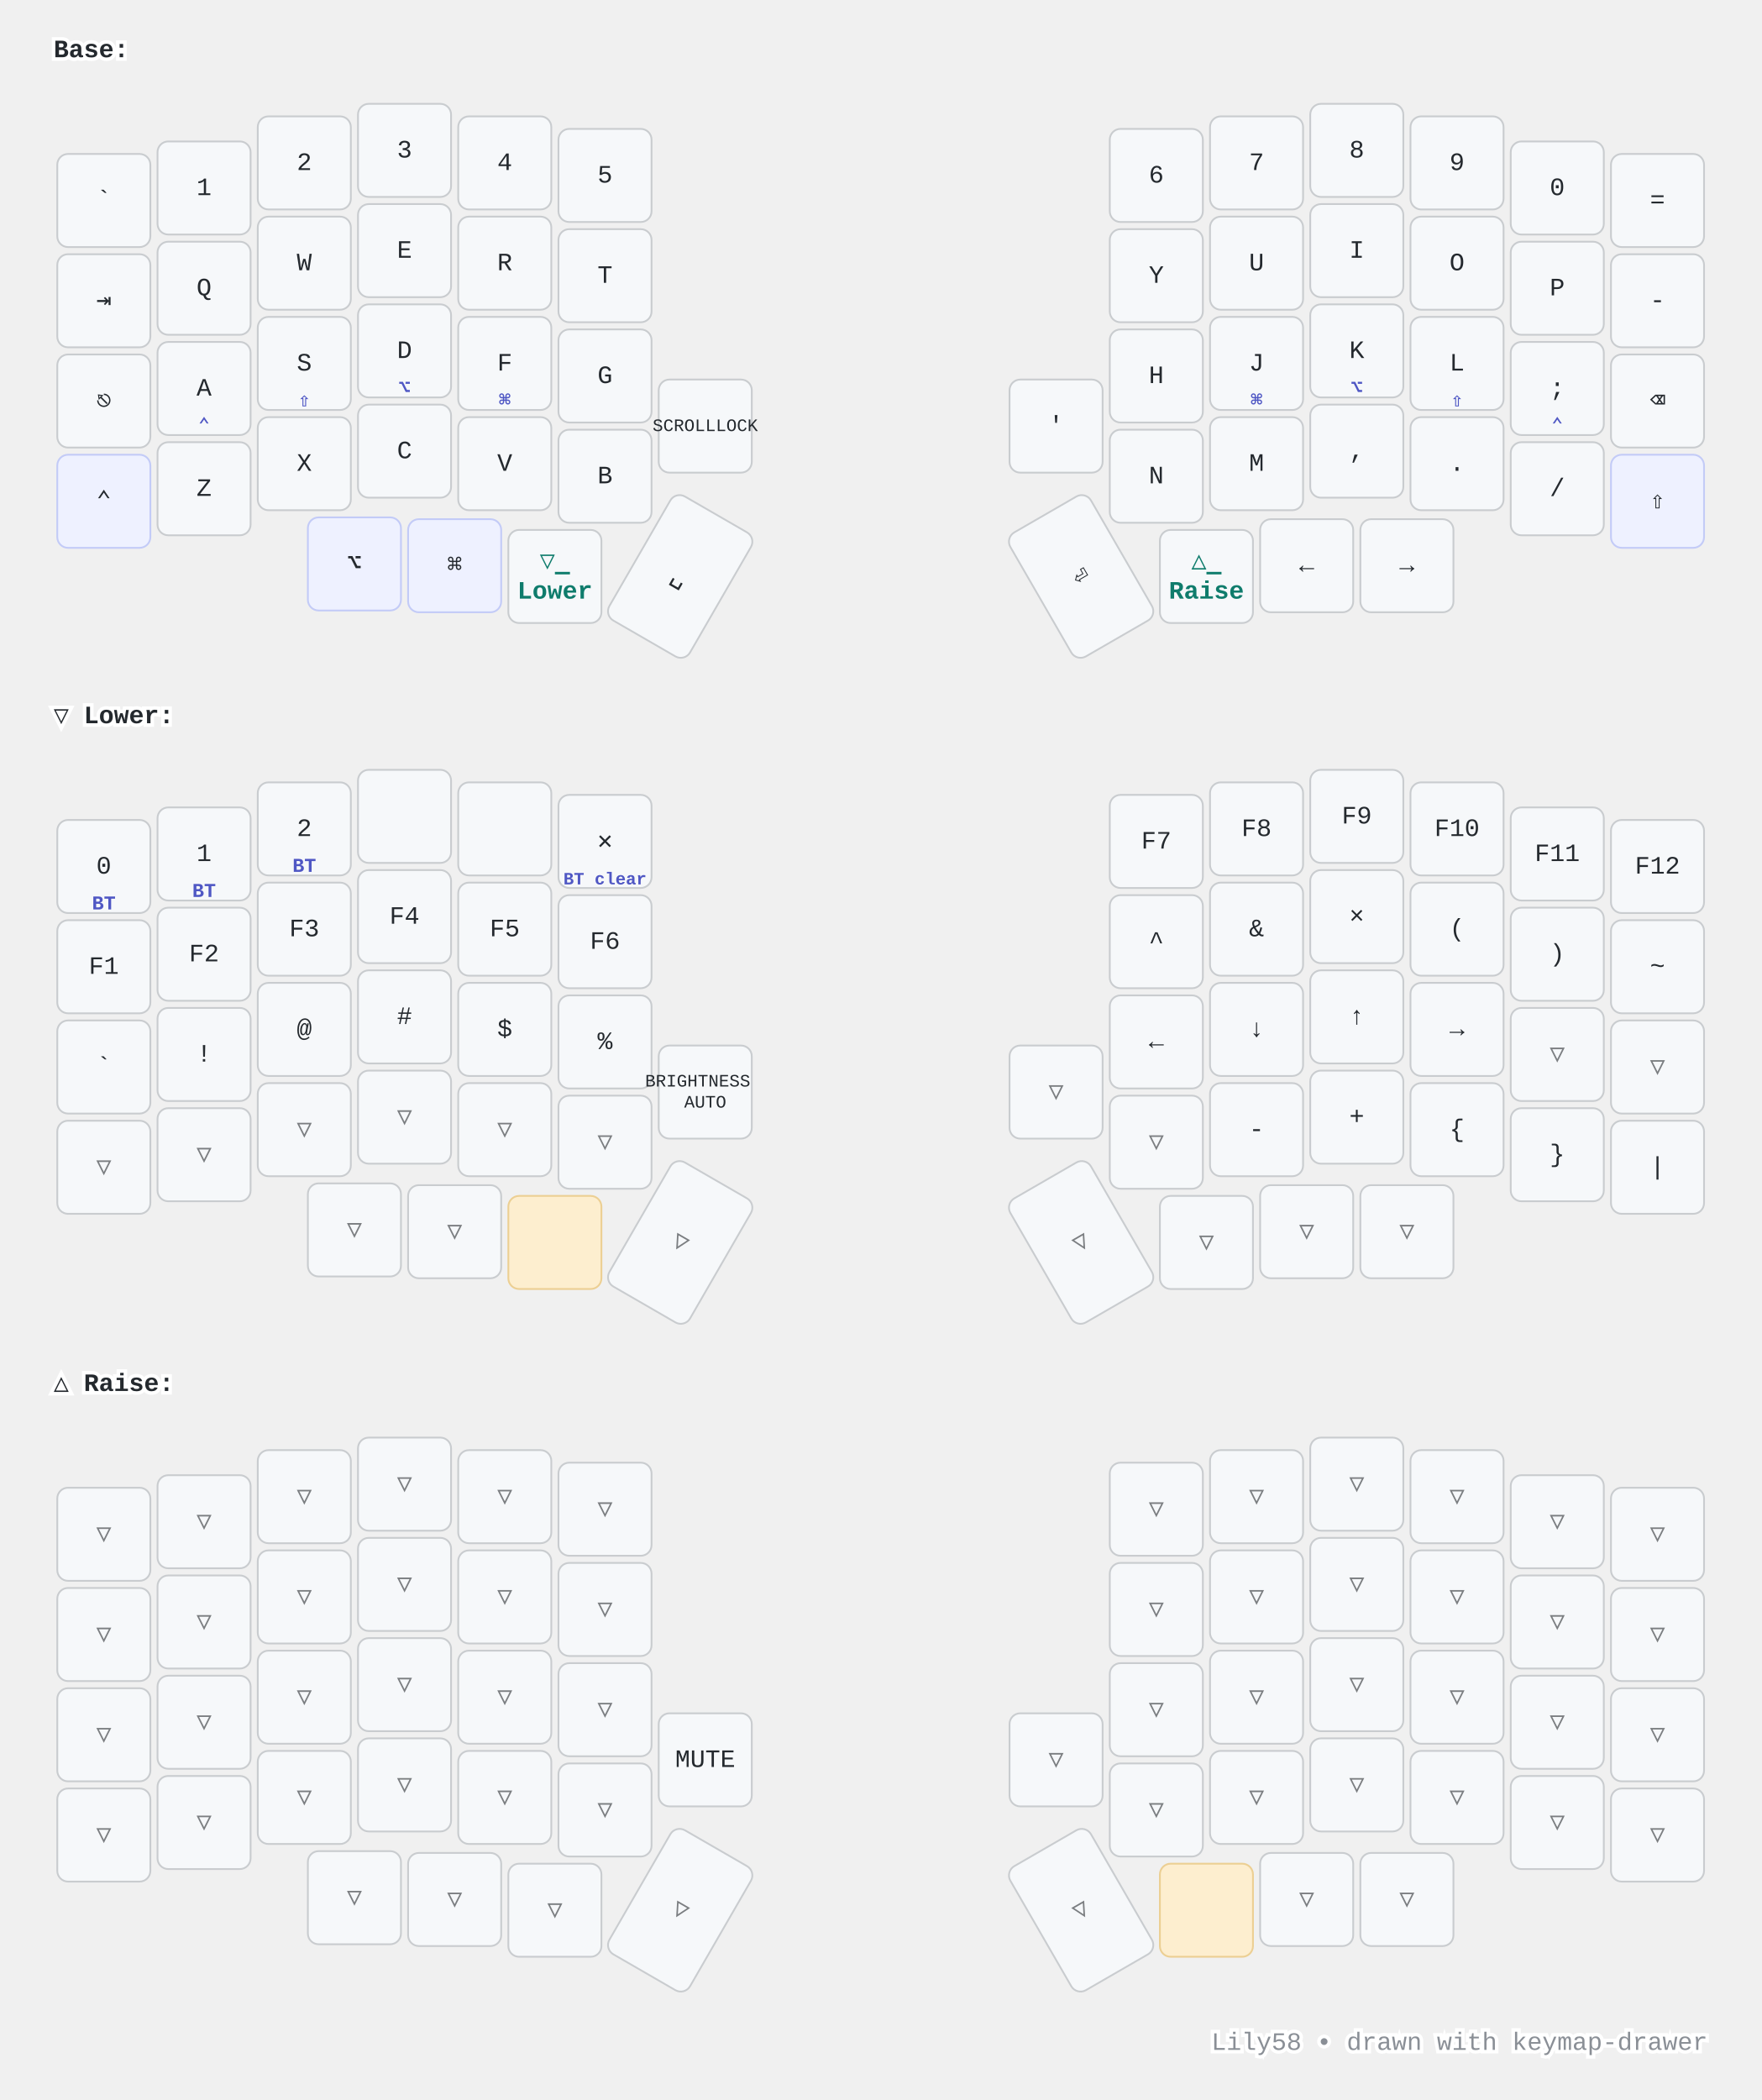
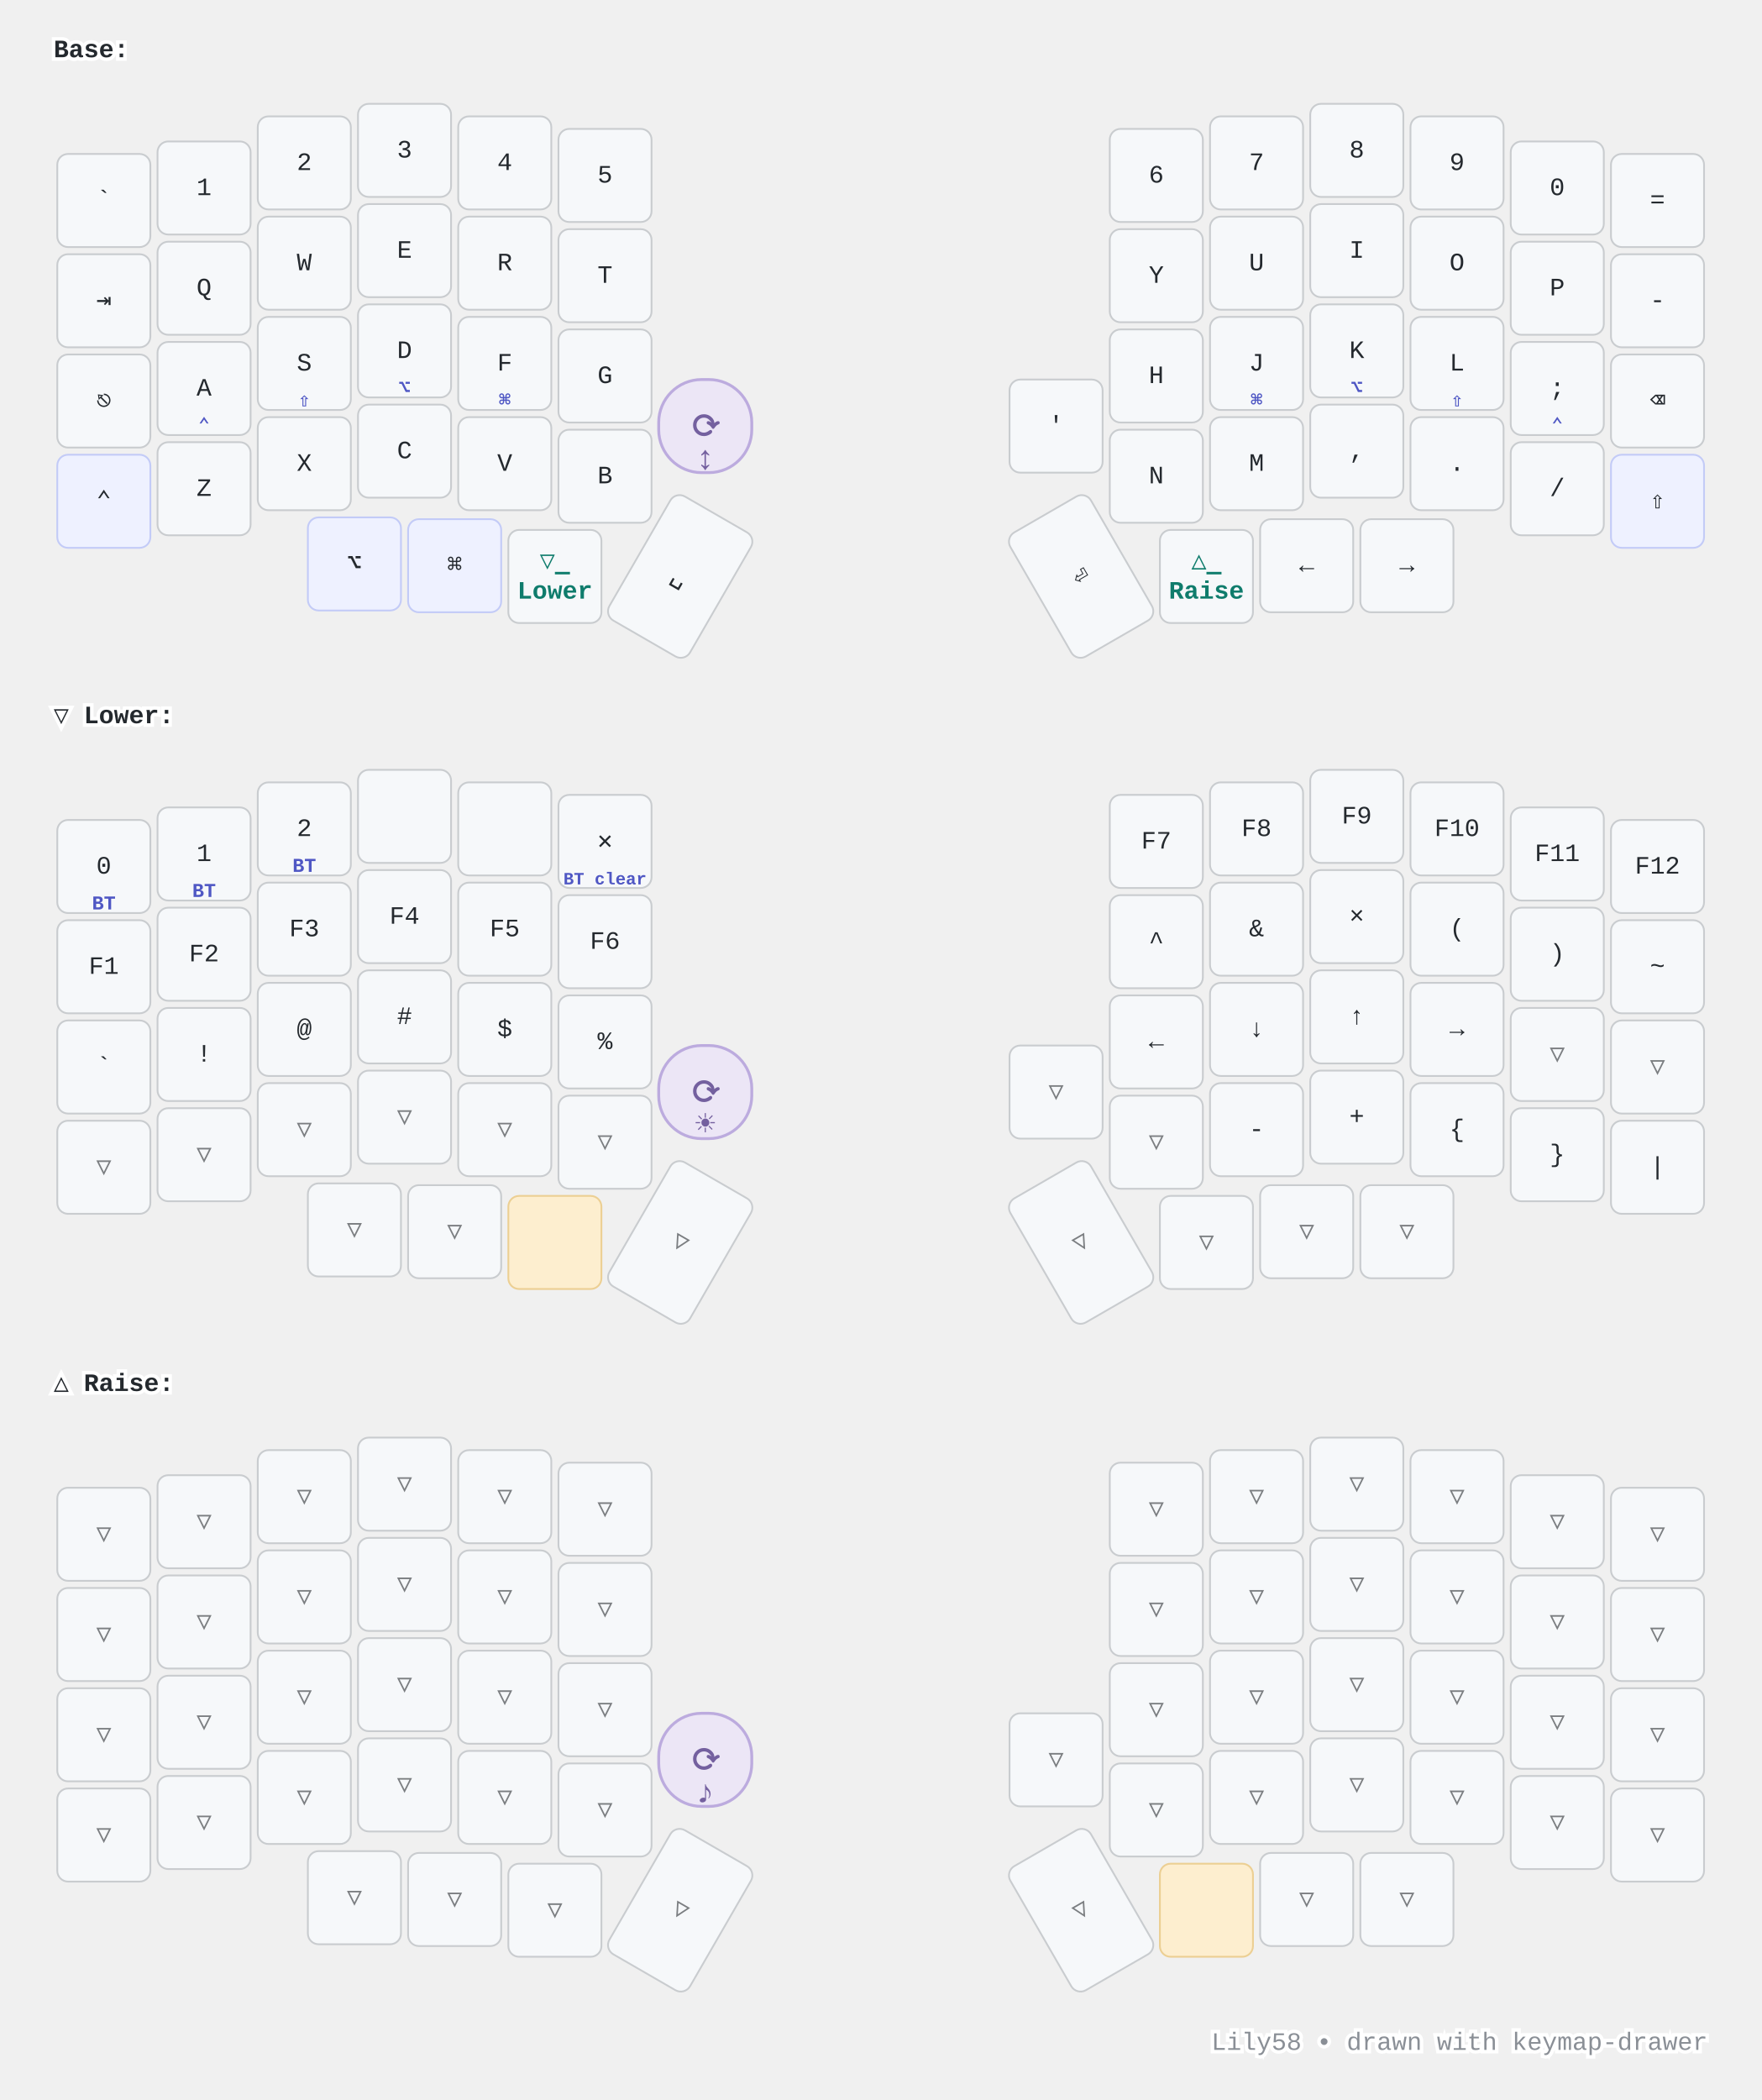
<svg xmlns="http://www.w3.org/2000/svg" width="984" height="1173" viewBox="0 0 984 1173" class="keymap">
  <style>/* inherit to force styles through use tags */
svg path {
    fill: inherit;
}

/* font and background color specifications */
svg.keymap {
    font-family: SFMono-Regular,Consolas,Liberation Mono,Menlo,monospace;
    font-size: 14px;
    font-kerning: normal;
    text-rendering: optimizeLegibility;
    fill: #24292e;
}

/* default key styling */
rect.key {
    fill: #f6f8fa;
}

rect.key, rect.combo {
    stroke: #c9cccf;
    stroke-width: 1;
}

/* default key side styling, only used is draw_key_sides is set */
rect.side {
    filter: brightness(90%);
}

/* color accent for combo boxes */
rect.combo, rect.combo-separate {
    fill: #cdf;
}

/* color accent for held keys */
rect.held, rect.combo.held {
    fill: #fdd;
}

/* color accent for ghost (optional) keys */
rect.ghost, rect.combo.ghost {
    stroke-dasharray: 4, 4;
    stroke-width: 2;
}

text {
    text-anchor: middle;
    dominant-baseline: middle;
}

/* styling for layer labels */
text.label {
    font-weight: bold;
    text-anchor: start;
    stroke: white;
    stroke-width: 4;
    paint-order: stroke;
}

/* styling for optional footer */
text.footer {
    text-anchor: end;
    dominant-baseline: auto;
    stroke: white;
    stroke-width: 4;
    paint-order: stroke;
}

/* styling for combo tap, and key non-tap label text */
text.combo, text.hold, text.shifted, text.left, text.right, text.tl, text.tr, text.bl, text.br {
    font-size: 11px;
}

text.hold, text.bl, text.br {
    text-anchor: middle;
    dominant-baseline: auto;
}

text.shifted, text.tl, text.tr {
    text-anchor: middle;
    dominant-baseline: hanging;
}

text.left, text.tl, text.bl {
    text-anchor: start;
}

text.right, text.tr, text.br {
    text-anchor: end;
}

text.layer-activator {
    text-decoration: underline;
}

/* styling for hold/shifted label text in combo box */
text.combo.hold, text.combo.shifted, text.combo.left, text.combo.right {
    font-size: 8px;
}

/* lighter symbol for transparent keys */
text.trans {
    fill: #7b7e81;
}

/* styling for combo dendrons */
path.combo {
    stroke-width: 1;
    stroke: gray;
    fill: none;
}

/* Start Tabler Icons Cleanup */
/* cannot use height/width with glyphs */
.icon-tabler &gt; path {
    fill: inherit;
    stroke: inherit;
    stroke-width: 2;
}
/* hide tabler's default box */
.icon-tabler &gt; path[stroke="none"][fill="none"] {
    visibility: hidden;
}
/* End Tabler Icons Cleanup */

@media (prefers-color-scheme: dark) {
svg.keymap { fill: #d1d6db; }
rect.key { fill: #3f4750; }
rect.key, rect.combo { stroke: #60666c; }
rect.combo, rect.combo-separate { fill: #1f3d7a; }
rect.held, rect.combo.held { fill: #854747; }
text.label, text.footer { stroke: black; }
text.trans { fill: #7e8184; }
path.combo { stroke: #7f7f7f; }

}
/* --- Modifier keys (⌘⌥⇧⌃): subtle indigo tint so the mod cluster reads as a group --- */
rect.mod   { fill: #eef1ff; stroke: #c3cbf7; }
/* --- Keys held to reach a layer: warm amber "hold me" accent --- */
rect.held  { fill: #fdeecf; stroke: #eccf93; }
/* --- Hold legends (homerow-mod symbols, toggle labels): accent colour + weight --- */
text.hold  { fill: #4f57c4; font-weight: bold; }
/* --- Layer-activator legends (Lower/Raise): accent + bold, keep the underline link --- */
text.layer-activator { fill: #0f7c6c; font-weight: bold; }
+ /* --- Rotary encoder stand-in: distinct violet + extra-round corners so it reads as a
+        KNOB, not a key. The ⟳ (top-right) + violet make it obvious across all layers. --- */
+ rect.encoder { fill: #ece6f6; stroke: #bcabde; stroke-width: 1.6; rx: 24; ry: 24; }
+ text.encoder { fill: #74609f; font-weight: bold; }
+ /* Big center icon (the knob's function) + a clearly-visible ⟳ rotary marker below. */
+ text.encoder.tap  { font-size: 1.7em; }
+ text.encoder.hold { font-size: 1.35em; }
/* --- Footer: quiet it down --- */
text.footer { fill: #8a8f96; }

@media (prefers-color-scheme: dark) {
  rect.mod   { fill: #333a5c; stroke: #5866b0; }
  rect.held  { fill: #6b5327; stroke: #a9853f; }
  text.hold  { fill: #b4bbff; }
  text.layer-activator { fill: #58d6c3; }
+   rect.encoder { fill: #3a3350; stroke: #736a97; }
+   text.encoder { fill: #c6bce0; }
  text.footer { fill: #7e8489; }
}
</style>
  <g transform="translate(30, 0)" class="layer-Base">
    <text x="0" y="28" class="label" id="Base">Base:</text>
    <g transform="translate(0, 56)">
      <g transform="translate(28, 56)" class="key keypos-0">
        <rect rx="6" ry="6" x="-26" y="-26" width="52" height="52" class="key" />
        <text x="0" y="0" class="key tap">`</text>
      </g>
      <g transform="translate(84, 49)" class="key keypos-1">
        <rect rx="6" ry="6" x="-26" y="-26" width="52" height="52" class="key" />
        <text x="0" y="0" class="key tap">1</text>
      </g>
      <g transform="translate(140, 35)" class="key keypos-2">
        <rect rx="6" ry="6" x="-26" y="-26" width="52" height="52" class="key" />
        <text x="0" y="0" class="key tap">2</text>
      </g>
      <g transform="translate(196, 28)" class="key keypos-3">
        <rect rx="6" ry="6" x="-26" y="-26" width="52" height="52" class="key" />
        <text x="0" y="0" class="key tap">3</text>
      </g>
      <g transform="translate(252, 35)" class="key keypos-4">
        <rect rx="6" ry="6" x="-26" y="-26" width="52" height="52" class="key" />
        <text x="0" y="0" class="key tap">4</text>
      </g>
      <g transform="translate(308, 42)" class="key keypos-5">
        <rect rx="6" ry="6" x="-26" y="-26" width="52" height="52" class="key" />
        <text x="0" y="0" class="key tap">5</text>
      </g>
      <g transform="translate(616, 42)" class="key keypos-6">
        <rect rx="6" ry="6" x="-26" y="-26" width="52" height="52" class="key" />
        <text x="0" y="0" class="key tap">6</text>
      </g>
      <g transform="translate(672, 35)" class="key keypos-7">
        <rect rx="6" ry="6" x="-26" y="-26" width="52" height="52" class="key" />
        <text x="0" y="0" class="key tap">7</text>
      </g>
      <g transform="translate(728, 28)" class="key keypos-8">
        <rect rx="6" ry="6" x="-26" y="-26" width="52" height="52" class="key" />
        <text x="0" y="0" class="key tap">8</text>
      </g>
      <g transform="translate(784, 35)" class="key keypos-9">
        <rect rx="6" ry="6" x="-26" y="-26" width="52" height="52" class="key" />
        <text x="0" y="0" class="key tap">9</text>
      </g>
      <g transform="translate(840, 49)" class="key keypos-10">
        <rect rx="6" ry="6" x="-26" y="-26" width="52" height="52" class="key" />
        <text x="0" y="0" class="key tap">0</text>
      </g>
      <g transform="translate(896, 56)" class="key keypos-11">
        <rect rx="6" ry="6" x="-26" y="-26" width="52" height="52" class="key" />
        <text x="0" y="0" class="key tap">=</text>
      </g>
      <g transform="translate(28, 112)" class="key keypos-12">
        <rect rx="6" ry="6" x="-26" y="-26" width="52" height="52" class="key" />
        <text x="0" y="0" class="key tap">⇥</text>
      </g>
      <g transform="translate(84, 105)" class="key keypos-13">
        <rect rx="6" ry="6" x="-26" y="-26" width="52" height="52" class="key" />
        <text x="0" y="0" class="key tap">Q</text>
      </g>
      <g transform="translate(140, 91)" class="key keypos-14">
        <rect rx="6" ry="6" x="-26" y="-26" width="52" height="52" class="key" />
        <text x="0" y="0" class="key tap">W</text>
      </g>
      <g transform="translate(196, 84)" class="key keypos-15">
        <rect rx="6" ry="6" x="-26" y="-26" width="52" height="52" class="key" />
        <text x="0" y="0" class="key tap">E</text>
      </g>
      <g transform="translate(252, 91)" class="key keypos-16">
        <rect rx="6" ry="6" x="-26" y="-26" width="52" height="52" class="key" />
        <text x="0" y="0" class="key tap">R</text>
      </g>
      <g transform="translate(308, 98)" class="key keypos-17">
        <rect rx="6" ry="6" x="-26" y="-26" width="52" height="52" class="key" />
        <text x="0" y="0" class="key tap">T</text>
      </g>
      <g transform="translate(616, 98)" class="key keypos-18">
        <rect rx="6" ry="6" x="-26" y="-26" width="52" height="52" class="key" />
        <text x="0" y="0" class="key tap">Y</text>
      </g>
      <g transform="translate(672, 91)" class="key keypos-19">
        <rect rx="6" ry="6" x="-26" y="-26" width="52" height="52" class="key" />
        <text x="0" y="0" class="key tap">U</text>
      </g>
      <g transform="translate(728, 84)" class="key keypos-20">
        <rect rx="6" ry="6" x="-26" y="-26" width="52" height="52" class="key" />
        <text x="0" y="0" class="key tap">I</text>
      </g>
      <g transform="translate(784, 91)" class="key keypos-21">
        <rect rx="6" ry="6" x="-26" y="-26" width="52" height="52" class="key" />
        <text x="0" y="0" class="key tap">O</text>
      </g>
      <g transform="translate(840, 105)" class="key keypos-22">
        <rect rx="6" ry="6" x="-26" y="-26" width="52" height="52" class="key" />
        <text x="0" y="0" class="key tap">P</text>
      </g>
      <g transform="translate(896, 112)" class="key keypos-23">
        <rect rx="6" ry="6" x="-26" y="-26" width="52" height="52" class="key" />
        <text x="0" y="0" class="key tap">-</text>
      </g>
      <g transform="translate(28, 168)" class="key keypos-24">
        <rect rx="6" ry="6" x="-26" y="-26" width="52" height="52" class="key" />
        <text x="0" y="0" class="key tap">⎋</text>
      </g>
      <g transform="translate(84, 161)" class="key keypos-25">
        <rect rx="6" ry="6" x="-26" y="-26" width="52" height="52" class="key" />
        <text x="0" y="0" class="key tap">A</text>
        <text x="0" y="24" class="key hold">⌃</text>
      </g>
      <g transform="translate(140, 147)" class="key keypos-26">
        <rect rx="6" ry="6" x="-26" y="-26" width="52" height="52" class="key" />
        <text x="0" y="0" class="key tap">S</text>
        <text x="0" y="24" class="key hold">⇧</text>
      </g>
      <g transform="translate(196, 140)" class="key keypos-27">
        <rect rx="6" ry="6" x="-26" y="-26" width="52" height="52" class="key" />
        <text x="0" y="0" class="key tap">D</text>
        <text x="0" y="24" class="key hold">⌥</text>
      </g>
      <g transform="translate(252, 147)" class="key keypos-28">
        <rect rx="6" ry="6" x="-26" y="-26" width="52" height="52" class="key" />
        <text x="0" y="0" class="key tap">F</text>
        <text x="0" y="24" class="key hold">⌘</text>
      </g>
      <g transform="translate(308, 154)" class="key keypos-29">
        <rect rx="6" ry="6" x="-26" y="-26" width="52" height="52" class="key" />
        <text x="0" y="0" class="key tap">G</text>
      </g>
      <g transform="translate(616, 154)" class="key keypos-30">
        <rect rx="6" ry="6" x="-26" y="-26" width="52" height="52" class="key" />
        <text x="0" y="0" class="key tap">H</text>
      </g>
      <g transform="translate(672, 147)" class="key keypos-31">
        <rect rx="6" ry="6" x="-26" y="-26" width="52" height="52" class="key" />
        <text x="0" y="0" class="key tap">J</text>
        <text x="0" y="24" class="key hold">⌘</text>
      </g>
      <g transform="translate(728, 140)" class="key keypos-32">
        <rect rx="6" ry="6" x="-26" y="-26" width="52" height="52" class="key" />
        <text x="0" y="0" class="key tap">K</text>
        <text x="0" y="24" class="key hold">⌥</text>
      </g>
      <g transform="translate(784, 147)" class="key keypos-33">
        <rect rx="6" ry="6" x="-26" y="-26" width="52" height="52" class="key" />
        <text x="0" y="0" class="key tap">L</text>
        <text x="0" y="24" class="key hold">⇧</text>
      </g>
      <g transform="translate(840, 161)" class="key keypos-34">
        <rect rx="6" ry="6" x="-26" y="-26" width="52" height="52" class="key" />
        <text x="0" y="0" class="key tap">;</text>
        <text x="0" y="24" class="key hold">⌃</text>
      </g>
      <g transform="translate(896, 168)" class="key keypos-35">
        <rect rx="6" ry="6" x="-26" y="-26" width="52" height="52" class="key" />
        <text x="0" y="0" class="key tap">⌫</text>
      </g>
      <g transform="translate(28, 224)" class="key mod keypos-36">
        <rect rx="6" ry="6" x="-26" y="-26" width="52" height="52" class="key mod" />
        <text x="0" y="0" class="key mod tap">⌃</text>
      </g>
      <g transform="translate(84, 217)" class="key keypos-37">
        <rect rx="6" ry="6" x="-26" y="-26" width="52" height="52" class="key" />
        <text x="0" y="0" class="key tap">Z</text>
      </g>
      <g transform="translate(140, 203)" class="key keypos-38">
        <rect rx="6" ry="6" x="-26" y="-26" width="52" height="52" class="key" />
        <text x="0" y="0" class="key tap">X</text>
      </g>
      <g transform="translate(196, 196)" class="key keypos-39">
        <rect rx="6" ry="6" x="-26" y="-26" width="52" height="52" class="key" />
        <text x="0" y="0" class="key tap">C</text>
      </g>
      <g transform="translate(252, 203)" class="key keypos-40">
        <rect rx="6" ry="6" x="-26" y="-26" width="52" height="52" class="key" />
        <text x="0" y="0" class="key tap">V</text>
      </g>
      <g transform="translate(308, 210)" class="key keypos-41">
        <rect rx="6" ry="6" x="-26" y="-26" width="52" height="52" class="key" />
        <text x="0" y="0" class="key tap">B</text>
      </g>
-       <g transform="translate(364, 182)" class="key keypos-42">
-         <rect rx="6" ry="6" x="-26" y="-26" width="52" height="52" class="key" />
-         <text x="0" y="0" class="key tap">
-           <tspan style="font-size: 70%">SCROLLLOCK</tspan>
-         </text>
+       <g transform="translate(364, 182)" class="key encoder keypos-42">
+         <rect rx="6" ry="6" x="-26" y="-26" width="52" height="52" class="key encoder" />
+         <text x="0" y="0" class="key encoder tap">⟳</text>
+         <text x="0" y="24" class="key encoder hold">↕</text>
      </g>
      <g transform="translate(560, 182)" class="key keypos-43">
        <rect rx="6" ry="6" x="-26" y="-26" width="52" height="52" class="key" />
        <text x="0" y="0" class="key tap">'</text>
      </g>
      <g transform="translate(616, 210)" class="key keypos-44">
        <rect rx="6" ry="6" x="-26" y="-26" width="52" height="52" class="key" />
        <text x="0" y="0" class="key tap">N</text>
      </g>
      <g transform="translate(672, 203)" class="key keypos-45">
        <rect rx="6" ry="6" x="-26" y="-26" width="52" height="52" class="key" />
        <text x="0" y="0" class="key tap">M</text>
      </g>
      <g transform="translate(728, 196)" class="key keypos-46">
        <rect rx="6" ry="6" x="-26" y="-26" width="52" height="52" class="key" />
        <text x="0" y="0" class="key tap">,</text>
      </g>
      <g transform="translate(784, 203)" class="key keypos-47">
        <rect rx="6" ry="6" x="-26" y="-26" width="52" height="52" class="key" />
        <text x="0" y="0" class="key tap">.</text>
      </g>
      <g transform="translate(840, 217)" class="key keypos-48">
        <rect rx="6" ry="6" x="-26" y="-26" width="52" height="52" class="key" />
        <text x="0" y="0" class="key tap">/</text>
      </g>
      <g transform="translate(896, 224)" class="key mod keypos-49">
        <rect rx="6" ry="6" x="-26" y="-26" width="52" height="52" class="key mod" />
        <text x="0" y="0" class="key mod tap">⇧</text>
      </g>
      <g transform="translate(168, 259)" class="key mod keypos-50">
        <rect rx="6" ry="6" x="-26" y="-26" width="52" height="52" class="key mod" />
        <text x="0" y="0" class="key mod tap">⌥</text>
      </g>
      <g transform="translate(224, 260)" class="key mod keypos-51">
        <rect rx="6" ry="6" x="-26" y="-26" width="52" height="52" class="key mod" />
        <text x="0" y="0" class="key mod tap">⌘</text>
      </g>
      <g transform="translate(280, 266)" class="key keypos-52">
        <rect rx="6" ry="6" x="-26" y="-26" width="52" height="52" class="key" />
        <a href="#Lower">
          <text x="0" y="0" class="key tap layer-activator">
            <tspan x="0" dy="-0.6em">▽</tspan>
            <tspan x="0" dy="1.2em">Lower</tspan>
          </text>
        </a>
      </g>
      <g transform="translate(350, 266) rotate(30.0)" class="key keypos-53">
        <rect rx="6" ry="6" x="-26" y="-40" width="52" height="80" class="key" />
        <text x="0" y="0" class="key tap">␣</text>
      </g>
      <g transform="translate(574, 266) rotate(-30.0)" class="key keypos-54">
        <rect rx="6" ry="6" x="-26" y="-40" width="52" height="80" class="key" />
        <text x="0" y="0" class="key tap">⏎</text>
      </g>
      <g transform="translate(644, 266)" class="key keypos-55">
        <rect rx="6" ry="6" x="-26" y="-26" width="52" height="52" class="key" />
        <a href="#Raise">
          <text x="0" y="0" class="key tap layer-activator">
            <tspan x="0" dy="-0.6em">△</tspan>
            <tspan x="0" dy="1.2em">Raise</tspan>
          </text>
        </a>
      </g>
      <g transform="translate(700, 260)" class="key keypos-56">
        <rect rx="6" ry="6" x="-26" y="-26" width="52" height="52" class="key" />
        <text x="0" y="0" class="key tap">←</text>
      </g>
      <g transform="translate(756, 260)" class="key keypos-57">
        <rect rx="6" ry="6" x="-26" y="-26" width="52" height="52" class="key" />
        <text x="0" y="0" class="key tap">→</text>
      </g>
    </g>
  </g>
  <g transform="translate(30, 372)" class="layer-▽ Lower">
    <text x="0" y="28" class="label" id="Lower">▽ Lower:</text>
    <g transform="translate(0, 56)">
      <g transform="translate(28, 56)" class="key keypos-0">
        <rect rx="6" ry="6" x="-26" y="-26" width="52" height="52" class="key" />
        <text x="0" y="0" class="key tap">0</text>
        <text x="0" y="24" class="key hold">BT</text>
      </g>
      <g transform="translate(84, 49)" class="key keypos-1">
        <rect rx="6" ry="6" x="-26" y="-26" width="52" height="52" class="key" />
        <text x="0" y="0" class="key tap">1</text>
        <text x="0" y="24" class="key hold">BT</text>
      </g>
      <g transform="translate(140, 35)" class="key keypos-2">
        <rect rx="6" ry="6" x="-26" y="-26" width="52" height="52" class="key" />
        <text x="0" y="0" class="key tap">2</text>
        <text x="0" y="24" class="key hold">BT</text>
      </g>
      <g transform="translate(196, 28)" class="key keypos-3">
        <rect rx="6" ry="6" x="-26" y="-26" width="52" height="52" class="key" />
      </g>
      <g transform="translate(252, 35)" class="key keypos-4">
        <rect rx="6" ry="6" x="-26" y="-26" width="52" height="52" class="key" />
      </g>
      <g transform="translate(308, 42)" class="key keypos-5">
        <rect rx="6" ry="6" x="-26" y="-26" width="52" height="52" class="key" />
        <text x="0" y="0" class="key tap">✕</text>
        <text x="0" y="24" class="key hold">
          <tspan style="font-size: 88%">BT clear</tspan>
        </text>
      </g>
      <g transform="translate(616, 42)" class="key keypos-6">
        <rect rx="6" ry="6" x="-26" y="-26" width="52" height="52" class="key" />
        <text x="0" y="0" class="key tap">F7</text>
      </g>
      <g transform="translate(672, 35)" class="key keypos-7">
        <rect rx="6" ry="6" x="-26" y="-26" width="52" height="52" class="key" />
        <text x="0" y="0" class="key tap">F8</text>
      </g>
      <g transform="translate(728, 28)" class="key keypos-8">
        <rect rx="6" ry="6" x="-26" y="-26" width="52" height="52" class="key" />
        <text x="0" y="0" class="key tap">F9</text>
      </g>
      <g transform="translate(784, 35)" class="key keypos-9">
        <rect rx="6" ry="6" x="-26" y="-26" width="52" height="52" class="key" />
        <text x="0" y="0" class="key tap">F10</text>
      </g>
      <g transform="translate(840, 49)" class="key keypos-10">
        <rect rx="6" ry="6" x="-26" y="-26" width="52" height="52" class="key" />
        <text x="0" y="0" class="key tap">F11</text>
      </g>
      <g transform="translate(896, 56)" class="key keypos-11">
        <rect rx="6" ry="6" x="-26" y="-26" width="52" height="52" class="key" />
        <text x="0" y="0" class="key tap">F12</text>
      </g>
      <g transform="translate(28, 112)" class="key keypos-12">
        <rect rx="6" ry="6" x="-26" y="-26" width="52" height="52" class="key" />
        <text x="0" y="0" class="key tap">F1</text>
      </g>
      <g transform="translate(84, 105)" class="key keypos-13">
        <rect rx="6" ry="6" x="-26" y="-26" width="52" height="52" class="key" />
        <text x="0" y="0" class="key tap">F2</text>
      </g>
      <g transform="translate(140, 91)" class="key keypos-14">
        <rect rx="6" ry="6" x="-26" y="-26" width="52" height="52" class="key" />
        <text x="0" y="0" class="key tap">F3</text>
      </g>
      <g transform="translate(196, 84)" class="key keypos-15">
        <rect rx="6" ry="6" x="-26" y="-26" width="52" height="52" class="key" />
        <text x="0" y="0" class="key tap">F4</text>
      </g>
      <g transform="translate(252, 91)" class="key keypos-16">
        <rect rx="6" ry="6" x="-26" y="-26" width="52" height="52" class="key" />
        <text x="0" y="0" class="key tap">F5</text>
      </g>
      <g transform="translate(308, 98)" class="key keypos-17">
        <rect rx="6" ry="6" x="-26" y="-26" width="52" height="52" class="key" />
        <text x="0" y="0" class="key tap">F6</text>
      </g>
      <g transform="translate(616, 98)" class="key keypos-18">
        <rect rx="6" ry="6" x="-26" y="-26" width="52" height="52" class="key" />
        <text x="0" y="0" class="key tap">^</text>
      </g>
      <g transform="translate(672, 91)" class="key keypos-19">
        <rect rx="6" ry="6" x="-26" y="-26" width="52" height="52" class="key" />
        <text x="0" y="0" class="key tap">&amp;</text>
      </g>
      <g transform="translate(728, 84)" class="key keypos-20">
        <rect rx="6" ry="6" x="-26" y="-26" width="52" height="52" class="key" />
        <text x="0" y="0" class="key tap">×</text>
      </g>
      <g transform="translate(784, 91)" class="key keypos-21">
        <rect rx="6" ry="6" x="-26" y="-26" width="52" height="52" class="key" />
        <text x="0" y="0" class="key tap">(</text>
      </g>
      <g transform="translate(840, 105)" class="key keypos-22">
        <rect rx="6" ry="6" x="-26" y="-26" width="52" height="52" class="key" />
        <text x="0" y="0" class="key tap">)</text>
      </g>
      <g transform="translate(896, 112)" class="key keypos-23">
        <rect rx="6" ry="6" x="-26" y="-26" width="52" height="52" class="key" />
        <text x="0" y="0" class="key tap">~</text>
      </g>
      <g transform="translate(28, 168)" class="key keypos-24">
        <rect rx="6" ry="6" x="-26" y="-26" width="52" height="52" class="key" />
        <text x="0" y="0" class="key tap">`</text>
      </g>
      <g transform="translate(84, 161)" class="key keypos-25">
        <rect rx="6" ry="6" x="-26" y="-26" width="52" height="52" class="key" />
        <text x="0" y="0" class="key tap">!</text>
      </g>
      <g transform="translate(140, 147)" class="key keypos-26">
        <rect rx="6" ry="6" x="-26" y="-26" width="52" height="52" class="key" />
        <text x="0" y="0" class="key tap">@</text>
      </g>
      <g transform="translate(196, 140)" class="key keypos-27">
        <rect rx="6" ry="6" x="-26" y="-26" width="52" height="52" class="key" />
        <text x="0" y="0" class="key tap">#</text>
      </g>
      <g transform="translate(252, 147)" class="key keypos-28">
        <rect rx="6" ry="6" x="-26" y="-26" width="52" height="52" class="key" />
        <text x="0" y="0" class="key tap">$</text>
      </g>
      <g transform="translate(308, 154)" class="key keypos-29">
        <rect rx="6" ry="6" x="-26" y="-26" width="52" height="52" class="key" />
        <text x="0" y="0" class="key tap">%</text>
      </g>
      <g transform="translate(616, 154)" class="key keypos-30">
        <rect rx="6" ry="6" x="-26" y="-26" width="52" height="52" class="key" />
        <text x="0" y="0" class="key tap">←</text>
      </g>
      <g transform="translate(672, 147)" class="key keypos-31">
        <rect rx="6" ry="6" x="-26" y="-26" width="52" height="52" class="key" />
        <text x="0" y="0" class="key tap">↓</text>
      </g>
      <g transform="translate(728, 140)" class="key keypos-32">
        <rect rx="6" ry="6" x="-26" y="-26" width="52" height="52" class="key" />
        <text x="0" y="0" class="key tap">↑</text>
      </g>
      <g transform="translate(784, 147)" class="key keypos-33">
        <rect rx="6" ry="6" x="-26" y="-26" width="52" height="52" class="key" />
        <text x="0" y="0" class="key tap">→</text>
      </g>
      <g transform="translate(840, 161)" class="key trans keypos-34">
        <rect rx="6" ry="6" x="-26" y="-26" width="52" height="52" class="key trans" />
        <text x="0" y="0" class="key trans tap">▽</text>
      </g>
      <g transform="translate(896, 168)" class="key trans keypos-35">
        <rect rx="6" ry="6" x="-26" y="-26" width="52" height="52" class="key trans" />
        <text x="0" y="0" class="key trans tap">▽</text>
      </g>
      <g transform="translate(28, 224)" class="key trans keypos-36">
        <rect rx="6" ry="6" x="-26" y="-26" width="52" height="52" class="key trans" />
        <text x="0" y="0" class="key trans tap">▽</text>
      </g>
      <g transform="translate(84, 217)" class="key trans keypos-37">
        <rect rx="6" ry="6" x="-26" y="-26" width="52" height="52" class="key trans" />
        <text x="0" y="0" class="key trans tap">▽</text>
      </g>
      <g transform="translate(140, 203)" class="key trans keypos-38">
        <rect rx="6" ry="6" x="-26" y="-26" width="52" height="52" class="key trans" />
        <text x="0" y="0" class="key trans tap">▽</text>
      </g>
      <g transform="translate(196, 196)" class="key trans keypos-39">
        <rect rx="6" ry="6" x="-26" y="-26" width="52" height="52" class="key trans" />
        <text x="0" y="0" class="key trans tap">▽</text>
      </g>
      <g transform="translate(252, 203)" class="key trans keypos-40">
        <rect rx="6" ry="6" x="-26" y="-26" width="52" height="52" class="key trans" />
        <text x="0" y="0" class="key trans tap">▽</text>
      </g>
      <g transform="translate(308, 210)" class="key trans keypos-41">
        <rect rx="6" ry="6" x="-26" y="-26" width="52" height="52" class="key trans" />
        <text x="0" y="0" class="key trans tap">▽</text>
      </g>
-       <g transform="translate(364, 182)" class="key keypos-42">
-         <rect rx="6" ry="6" x="-26" y="-26" width="52" height="52" class="key" />
-         <text x="0" y="0" class="key tap">
-           <tspan x="0" dy="-0.6em" style="font-size: 70%">BRIGHTNESS</tspan>
-           <tspan x="0" dy="1.2em" style="font-size: 70%">AUTO</tspan>
-         </text>
+       <g transform="translate(364, 182)" class="key encoder keypos-42">
+         <rect rx="6" ry="6" x="-26" y="-26" width="52" height="52" class="key encoder" />
+         <text x="0" y="0" class="key encoder tap">⟳</text>
+         <text x="0" y="24" class="key encoder hold">☀</text>
      </g>
      <g transform="translate(560, 182)" class="key trans keypos-43">
        <rect rx="6" ry="6" x="-26" y="-26" width="52" height="52" class="key trans" />
        <text x="0" y="0" class="key trans tap">▽</text>
      </g>
      <g transform="translate(616, 210)" class="key trans keypos-44">
        <rect rx="6" ry="6" x="-26" y="-26" width="52" height="52" class="key trans" />
        <text x="0" y="0" class="key trans tap">▽</text>
      </g>
      <g transform="translate(672, 203)" class="key keypos-45">
        <rect rx="6" ry="6" x="-26" y="-26" width="52" height="52" class="key" />
        <text x="0" y="0" class="key tap">-</text>
      </g>
      <g transform="translate(728, 196)" class="key keypos-46">
        <rect rx="6" ry="6" x="-26" y="-26" width="52" height="52" class="key" />
        <text x="0" y="0" class="key tap">+</text>
      </g>
      <g transform="translate(784, 203)" class="key keypos-47">
        <rect rx="6" ry="6" x="-26" y="-26" width="52" height="52" class="key" />
        <text x="0" y="0" class="key tap">{</text>
      </g>
      <g transform="translate(840, 217)" class="key keypos-48">
        <rect rx="6" ry="6" x="-26" y="-26" width="52" height="52" class="key" />
        <text x="0" y="0" class="key tap">}</text>
      </g>
      <g transform="translate(896, 224)" class="key keypos-49">
        <rect rx="6" ry="6" x="-26" y="-26" width="52" height="52" class="key" />
        <text x="0" y="0" class="key tap">|</text>
      </g>
      <g transform="translate(168, 259)" class="key trans keypos-50">
        <rect rx="6" ry="6" x="-26" y="-26" width="52" height="52" class="key trans" />
        <text x="0" y="0" class="key trans tap">▽</text>
      </g>
      <g transform="translate(224, 260)" class="key trans keypos-51">
        <rect rx="6" ry="6" x="-26" y="-26" width="52" height="52" class="key trans" />
        <text x="0" y="0" class="key trans tap">▽</text>
      </g>
      <g transform="translate(280, 266)" class="key held keypos-52">
        <rect rx="6" ry="6" x="-26" y="-26" width="52" height="52" class="key held" />
      </g>
      <g transform="translate(350, 266) rotate(30.0)" class="key trans keypos-53">
        <rect rx="6" ry="6" x="-26" y="-40" width="52" height="80" class="key trans" />
        <text x="0" y="0" class="key trans tap">▽</text>
      </g>
      <g transform="translate(574, 266) rotate(-30.0)" class="key trans keypos-54">
        <rect rx="6" ry="6" x="-26" y="-40" width="52" height="80" class="key trans" />
        <text x="0" y="0" class="key trans tap">▽</text>
      </g>
      <g transform="translate(644, 266)" class="key trans keypos-55">
        <rect rx="6" ry="6" x="-26" y="-26" width="52" height="52" class="key trans" />
        <text x="0" y="0" class="key trans tap">▽</text>
      </g>
      <g transform="translate(700, 260)" class="key trans keypos-56">
        <rect rx="6" ry="6" x="-26" y="-26" width="52" height="52" class="key trans" />
        <text x="0" y="0" class="key trans tap">▽</text>
      </g>
      <g transform="translate(756, 260)" class="key trans keypos-57">
        <rect rx="6" ry="6" x="-26" y="-26" width="52" height="52" class="key trans" />
        <text x="0" y="0" class="key trans tap">▽</text>
      </g>
    </g>
  </g>
  <g transform="translate(30, 745)" class="layer-△ Raise">
    <text x="0" y="28" class="label" id="Raise">△ Raise:</text>
    <g transform="translate(0, 56)">
      <g transform="translate(28, 56)" class="key trans keypos-0">
        <rect rx="6" ry="6" x="-26" y="-26" width="52" height="52" class="key trans" />
        <text x="0" y="0" class="key trans tap">▽</text>
      </g>
      <g transform="translate(84, 49)" class="key trans keypos-1">
        <rect rx="6" ry="6" x="-26" y="-26" width="52" height="52" class="key trans" />
        <text x="0" y="0" class="key trans tap">▽</text>
      </g>
      <g transform="translate(140, 35)" class="key trans keypos-2">
        <rect rx="6" ry="6" x="-26" y="-26" width="52" height="52" class="key trans" />
        <text x="0" y="0" class="key trans tap">▽</text>
      </g>
      <g transform="translate(196, 28)" class="key trans keypos-3">
        <rect rx="6" ry="6" x="-26" y="-26" width="52" height="52" class="key trans" />
        <text x="0" y="0" class="key trans tap">▽</text>
      </g>
      <g transform="translate(252, 35)" class="key trans keypos-4">
        <rect rx="6" ry="6" x="-26" y="-26" width="52" height="52" class="key trans" />
        <text x="0" y="0" class="key trans tap">▽</text>
      </g>
      <g transform="translate(308, 42)" class="key trans keypos-5">
        <rect rx="6" ry="6" x="-26" y="-26" width="52" height="52" class="key trans" />
        <text x="0" y="0" class="key trans tap">▽</text>
      </g>
      <g transform="translate(616, 42)" class="key trans keypos-6">
        <rect rx="6" ry="6" x="-26" y="-26" width="52" height="52" class="key trans" />
        <text x="0" y="0" class="key trans tap">▽</text>
      </g>
      <g transform="translate(672, 35)" class="key trans keypos-7">
        <rect rx="6" ry="6" x="-26" y="-26" width="52" height="52" class="key trans" />
        <text x="0" y="0" class="key trans tap">▽</text>
      </g>
      <g transform="translate(728, 28)" class="key trans keypos-8">
        <rect rx="6" ry="6" x="-26" y="-26" width="52" height="52" class="key trans" />
        <text x="0" y="0" class="key trans tap">▽</text>
      </g>
      <g transform="translate(784, 35)" class="key trans keypos-9">
        <rect rx="6" ry="6" x="-26" y="-26" width="52" height="52" class="key trans" />
        <text x="0" y="0" class="key trans tap">▽</text>
      </g>
      <g transform="translate(840, 49)" class="key trans keypos-10">
        <rect rx="6" ry="6" x="-26" y="-26" width="52" height="52" class="key trans" />
        <text x="0" y="0" class="key trans tap">▽</text>
      </g>
      <g transform="translate(896, 56)" class="key trans keypos-11">
        <rect rx="6" ry="6" x="-26" y="-26" width="52" height="52" class="key trans" />
        <text x="0" y="0" class="key trans tap">▽</text>
      </g>
      <g transform="translate(28, 112)" class="key trans keypos-12">
        <rect rx="6" ry="6" x="-26" y="-26" width="52" height="52" class="key trans" />
        <text x="0" y="0" class="key trans tap">▽</text>
      </g>
      <g transform="translate(84, 105)" class="key trans keypos-13">
        <rect rx="6" ry="6" x="-26" y="-26" width="52" height="52" class="key trans" />
        <text x="0" y="0" class="key trans tap">▽</text>
      </g>
      <g transform="translate(140, 91)" class="key trans keypos-14">
        <rect rx="6" ry="6" x="-26" y="-26" width="52" height="52" class="key trans" />
        <text x="0" y="0" class="key trans tap">▽</text>
      </g>
      <g transform="translate(196, 84)" class="key trans keypos-15">
        <rect rx="6" ry="6" x="-26" y="-26" width="52" height="52" class="key trans" />
        <text x="0" y="0" class="key trans tap">▽</text>
      </g>
      <g transform="translate(252, 91)" class="key trans keypos-16">
        <rect rx="6" ry="6" x="-26" y="-26" width="52" height="52" class="key trans" />
        <text x="0" y="0" class="key trans tap">▽</text>
      </g>
      <g transform="translate(308, 98)" class="key trans keypos-17">
        <rect rx="6" ry="6" x="-26" y="-26" width="52" height="52" class="key trans" />
        <text x="0" y="0" class="key trans tap">▽</text>
      </g>
      <g transform="translate(616, 98)" class="key trans keypos-18">
        <rect rx="6" ry="6" x="-26" y="-26" width="52" height="52" class="key trans" />
        <text x="0" y="0" class="key trans tap">▽</text>
      </g>
      <g transform="translate(672, 91)" class="key trans keypos-19">
        <rect rx="6" ry="6" x="-26" y="-26" width="52" height="52" class="key trans" />
        <text x="0" y="0" class="key trans tap">▽</text>
      </g>
      <g transform="translate(728, 84)" class="key trans keypos-20">
        <rect rx="6" ry="6" x="-26" y="-26" width="52" height="52" class="key trans" />
        <text x="0" y="0" class="key trans tap">▽</text>
      </g>
      <g transform="translate(784, 91)" class="key trans keypos-21">
        <rect rx="6" ry="6" x="-26" y="-26" width="52" height="52" class="key trans" />
        <text x="0" y="0" class="key trans tap">▽</text>
      </g>
      <g transform="translate(840, 105)" class="key trans keypos-22">
        <rect rx="6" ry="6" x="-26" y="-26" width="52" height="52" class="key trans" />
        <text x="0" y="0" class="key trans tap">▽</text>
      </g>
      <g transform="translate(896, 112)" class="key trans keypos-23">
        <rect rx="6" ry="6" x="-26" y="-26" width="52" height="52" class="key trans" />
        <text x="0" y="0" class="key trans tap">▽</text>
      </g>
      <g transform="translate(28, 168)" class="key trans keypos-24">
        <rect rx="6" ry="6" x="-26" y="-26" width="52" height="52" class="key trans" />
        <text x="0" y="0" class="key trans tap">▽</text>
      </g>
      <g transform="translate(84, 161)" class="key trans keypos-25">
        <rect rx="6" ry="6" x="-26" y="-26" width="52" height="52" class="key trans" />
        <text x="0" y="0" class="key trans tap">▽</text>
      </g>
      <g transform="translate(140, 147)" class="key trans keypos-26">
        <rect rx="6" ry="6" x="-26" y="-26" width="52" height="52" class="key trans" />
        <text x="0" y="0" class="key trans tap">▽</text>
      </g>
      <g transform="translate(196, 140)" class="key trans keypos-27">
        <rect rx="6" ry="6" x="-26" y="-26" width="52" height="52" class="key trans" />
        <text x="0" y="0" class="key trans tap">▽</text>
      </g>
      <g transform="translate(252, 147)" class="key trans keypos-28">
        <rect rx="6" ry="6" x="-26" y="-26" width="52" height="52" class="key trans" />
        <text x="0" y="0" class="key trans tap">▽</text>
      </g>
      <g transform="translate(308, 154)" class="key trans keypos-29">
        <rect rx="6" ry="6" x="-26" y="-26" width="52" height="52" class="key trans" />
        <text x="0" y="0" class="key trans tap">▽</text>
      </g>
      <g transform="translate(616, 154)" class="key trans keypos-30">
        <rect rx="6" ry="6" x="-26" y="-26" width="52" height="52" class="key trans" />
        <text x="0" y="0" class="key trans tap">▽</text>
      </g>
      <g transform="translate(672, 147)" class="key trans keypos-31">
        <rect rx="6" ry="6" x="-26" y="-26" width="52" height="52" class="key trans" />
        <text x="0" y="0" class="key trans tap">▽</text>
      </g>
      <g transform="translate(728, 140)" class="key trans keypos-32">
        <rect rx="6" ry="6" x="-26" y="-26" width="52" height="52" class="key trans" />
        <text x="0" y="0" class="key trans tap">▽</text>
      </g>
      <g transform="translate(784, 147)" class="key trans keypos-33">
        <rect rx="6" ry="6" x="-26" y="-26" width="52" height="52" class="key trans" />
        <text x="0" y="0" class="key trans tap">▽</text>
      </g>
      <g transform="translate(840, 161)" class="key trans keypos-34">
        <rect rx="6" ry="6" x="-26" y="-26" width="52" height="52" class="key trans" />
        <text x="0" y="0" class="key trans tap">▽</text>
      </g>
      <g transform="translate(896, 168)" class="key trans keypos-35">
        <rect rx="6" ry="6" x="-26" y="-26" width="52" height="52" class="key trans" />
        <text x="0" y="0" class="key trans tap">▽</text>
      </g>
      <g transform="translate(28, 224)" class="key trans keypos-36">
        <rect rx="6" ry="6" x="-26" y="-26" width="52" height="52" class="key trans" />
        <text x="0" y="0" class="key trans tap">▽</text>
      </g>
      <g transform="translate(84, 217)" class="key trans keypos-37">
        <rect rx="6" ry="6" x="-26" y="-26" width="52" height="52" class="key trans" />
        <text x="0" y="0" class="key trans tap">▽</text>
      </g>
      <g transform="translate(140, 203)" class="key trans keypos-38">
        <rect rx="6" ry="6" x="-26" y="-26" width="52" height="52" class="key trans" />
        <text x="0" y="0" class="key trans tap">▽</text>
      </g>
      <g transform="translate(196, 196)" class="key trans keypos-39">
        <rect rx="6" ry="6" x="-26" y="-26" width="52" height="52" class="key trans" />
        <text x="0" y="0" class="key trans tap">▽</text>
      </g>
      <g transform="translate(252, 203)" class="key trans keypos-40">
        <rect rx="6" ry="6" x="-26" y="-26" width="52" height="52" class="key trans" />
        <text x="0" y="0" class="key trans tap">▽</text>
      </g>
      <g transform="translate(308, 210)" class="key trans keypos-41">
        <rect rx="6" ry="6" x="-26" y="-26" width="52" height="52" class="key trans" />
        <text x="0" y="0" class="key trans tap">▽</text>
      </g>
-       <g transform="translate(364, 182)" class="key keypos-42">
-         <rect rx="6" ry="6" x="-26" y="-26" width="52" height="52" class="key" />
-         <text x="0" y="0" class="key tap">MUTE</text>
+       <g transform="translate(364, 182)" class="key encoder keypos-42">
+         <rect rx="6" ry="6" x="-26" y="-26" width="52" height="52" class="key encoder" />
+         <text x="0" y="0" class="key encoder tap">⟳</text>
+         <text x="0" y="24" class="key encoder hold">♪</text>
      </g>
      <g transform="translate(560, 182)" class="key trans keypos-43">
        <rect rx="6" ry="6" x="-26" y="-26" width="52" height="52" class="key trans" />
        <text x="0" y="0" class="key trans tap">▽</text>
      </g>
      <g transform="translate(616, 210)" class="key trans keypos-44">
        <rect rx="6" ry="6" x="-26" y="-26" width="52" height="52" class="key trans" />
        <text x="0" y="0" class="key trans tap">▽</text>
      </g>
      <g transform="translate(672, 203)" class="key trans keypos-45">
        <rect rx="6" ry="6" x="-26" y="-26" width="52" height="52" class="key trans" />
        <text x="0" y="0" class="key trans tap">▽</text>
      </g>
      <g transform="translate(728, 196)" class="key trans keypos-46">
        <rect rx="6" ry="6" x="-26" y="-26" width="52" height="52" class="key trans" />
        <text x="0" y="0" class="key trans tap">▽</text>
      </g>
      <g transform="translate(784, 203)" class="key trans keypos-47">
        <rect rx="6" ry="6" x="-26" y="-26" width="52" height="52" class="key trans" />
        <text x="0" y="0" class="key trans tap">▽</text>
      </g>
      <g transform="translate(840, 217)" class="key trans keypos-48">
        <rect rx="6" ry="6" x="-26" y="-26" width="52" height="52" class="key trans" />
        <text x="0" y="0" class="key trans tap">▽</text>
      </g>
      <g transform="translate(896, 224)" class="key trans keypos-49">
        <rect rx="6" ry="6" x="-26" y="-26" width="52" height="52" class="key trans" />
        <text x="0" y="0" class="key trans tap">▽</text>
      </g>
      <g transform="translate(168, 259)" class="key trans keypos-50">
        <rect rx="6" ry="6" x="-26" y="-26" width="52" height="52" class="key trans" />
        <text x="0" y="0" class="key trans tap">▽</text>
      </g>
      <g transform="translate(224, 260)" class="key trans keypos-51">
        <rect rx="6" ry="6" x="-26" y="-26" width="52" height="52" class="key trans" />
        <text x="0" y="0" class="key trans tap">▽</text>
      </g>
      <g transform="translate(280, 266)" class="key trans keypos-52">
        <rect rx="6" ry="6" x="-26" y="-26" width="52" height="52" class="key trans" />
        <text x="0" y="0" class="key trans tap">▽</text>
      </g>
      <g transform="translate(350, 266) rotate(30.0)" class="key trans keypos-53">
        <rect rx="6" ry="6" x="-26" y="-40" width="52" height="80" class="key trans" />
        <text x="0" y="0" class="key trans tap">▽</text>
      </g>
      <g transform="translate(574, 266) rotate(-30.0)" class="key trans keypos-54">
        <rect rx="6" ry="6" x="-26" y="-40" width="52" height="80" class="key trans" />
        <text x="0" y="0" class="key trans tap">▽</text>
      </g>
      <g transform="translate(644, 266)" class="key held keypos-55">
        <rect rx="6" ry="6" x="-26" y="-26" width="52" height="52" class="key held" />
      </g>
      <g transform="translate(700, 260)" class="key trans keypos-56">
        <rect rx="6" ry="6" x="-26" y="-26" width="52" height="52" class="key trans" />
        <text x="0" y="0" class="key trans tap">▽</text>
      </g>
      <g transform="translate(756, 260)" class="key trans keypos-57">
        <rect rx="6" ry="6" x="-26" y="-26" width="52" height="52" class="key trans" />
        <text x="0" y="0" class="key trans tap">▽</text>
      </g>
    </g>
  </g>
  <text x="954.0" y="1145.0" class="footer">Lily58 • drawn with keymap-drawer</text>
</svg>
